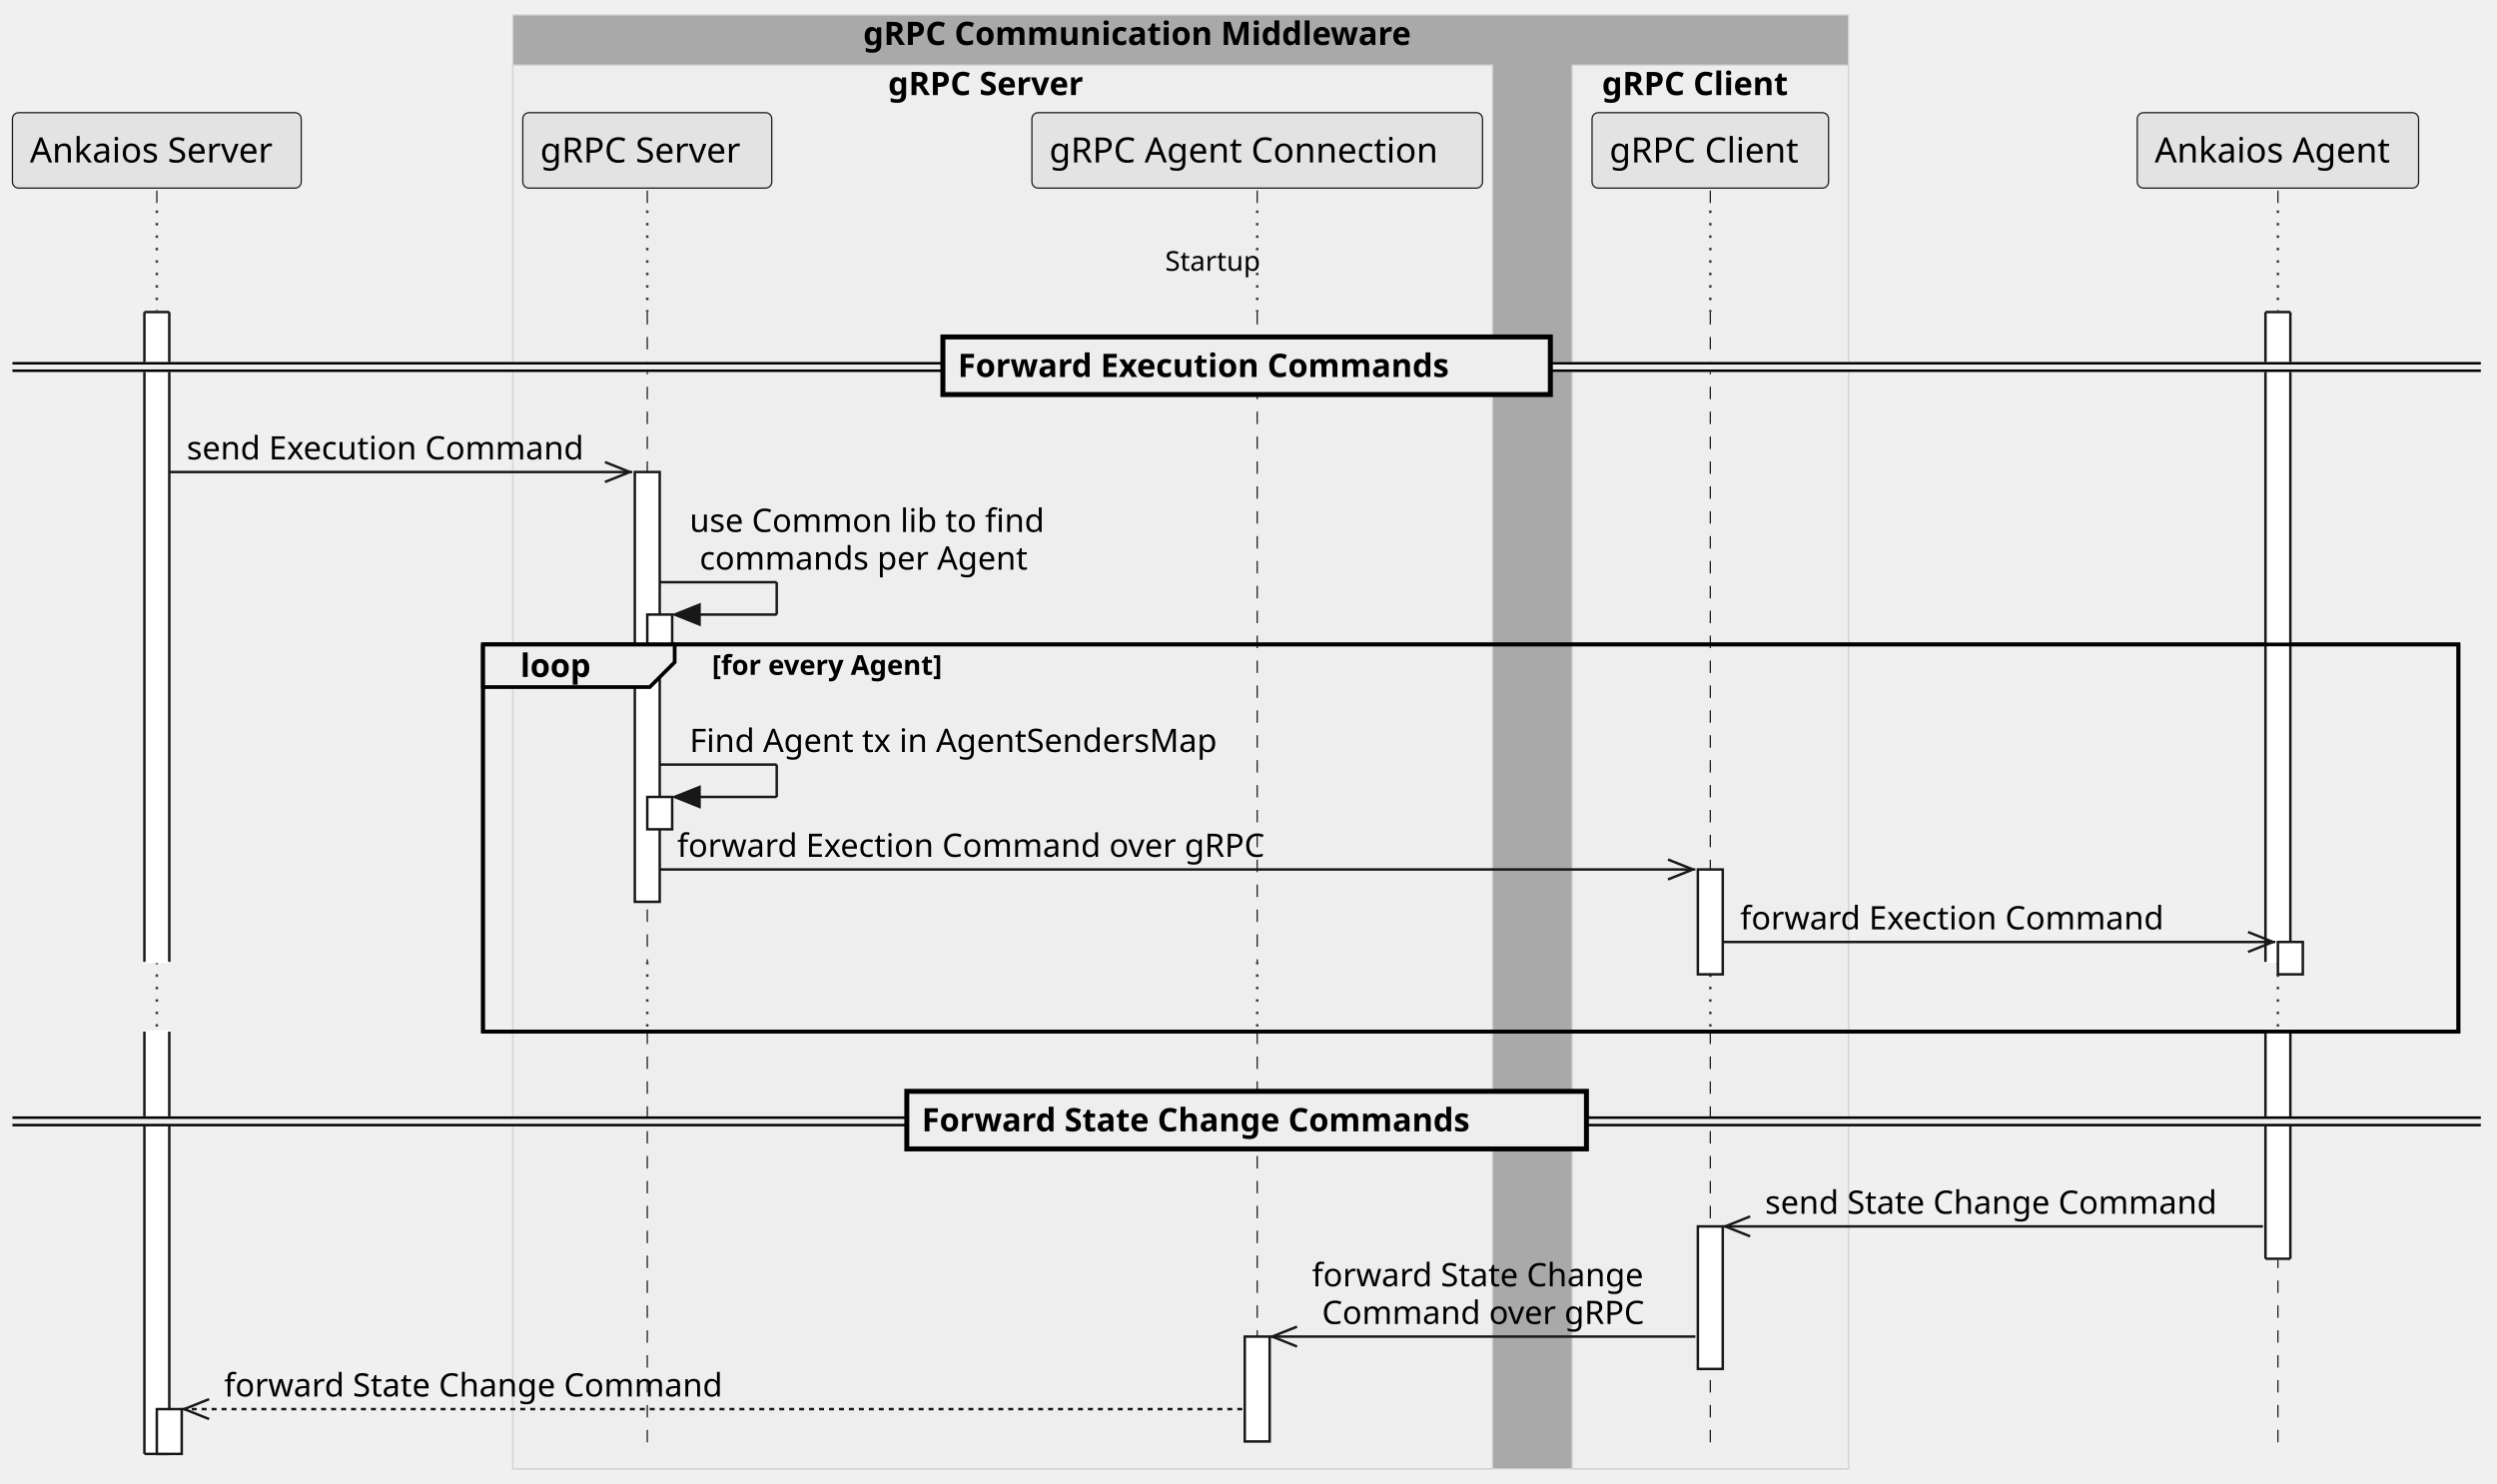
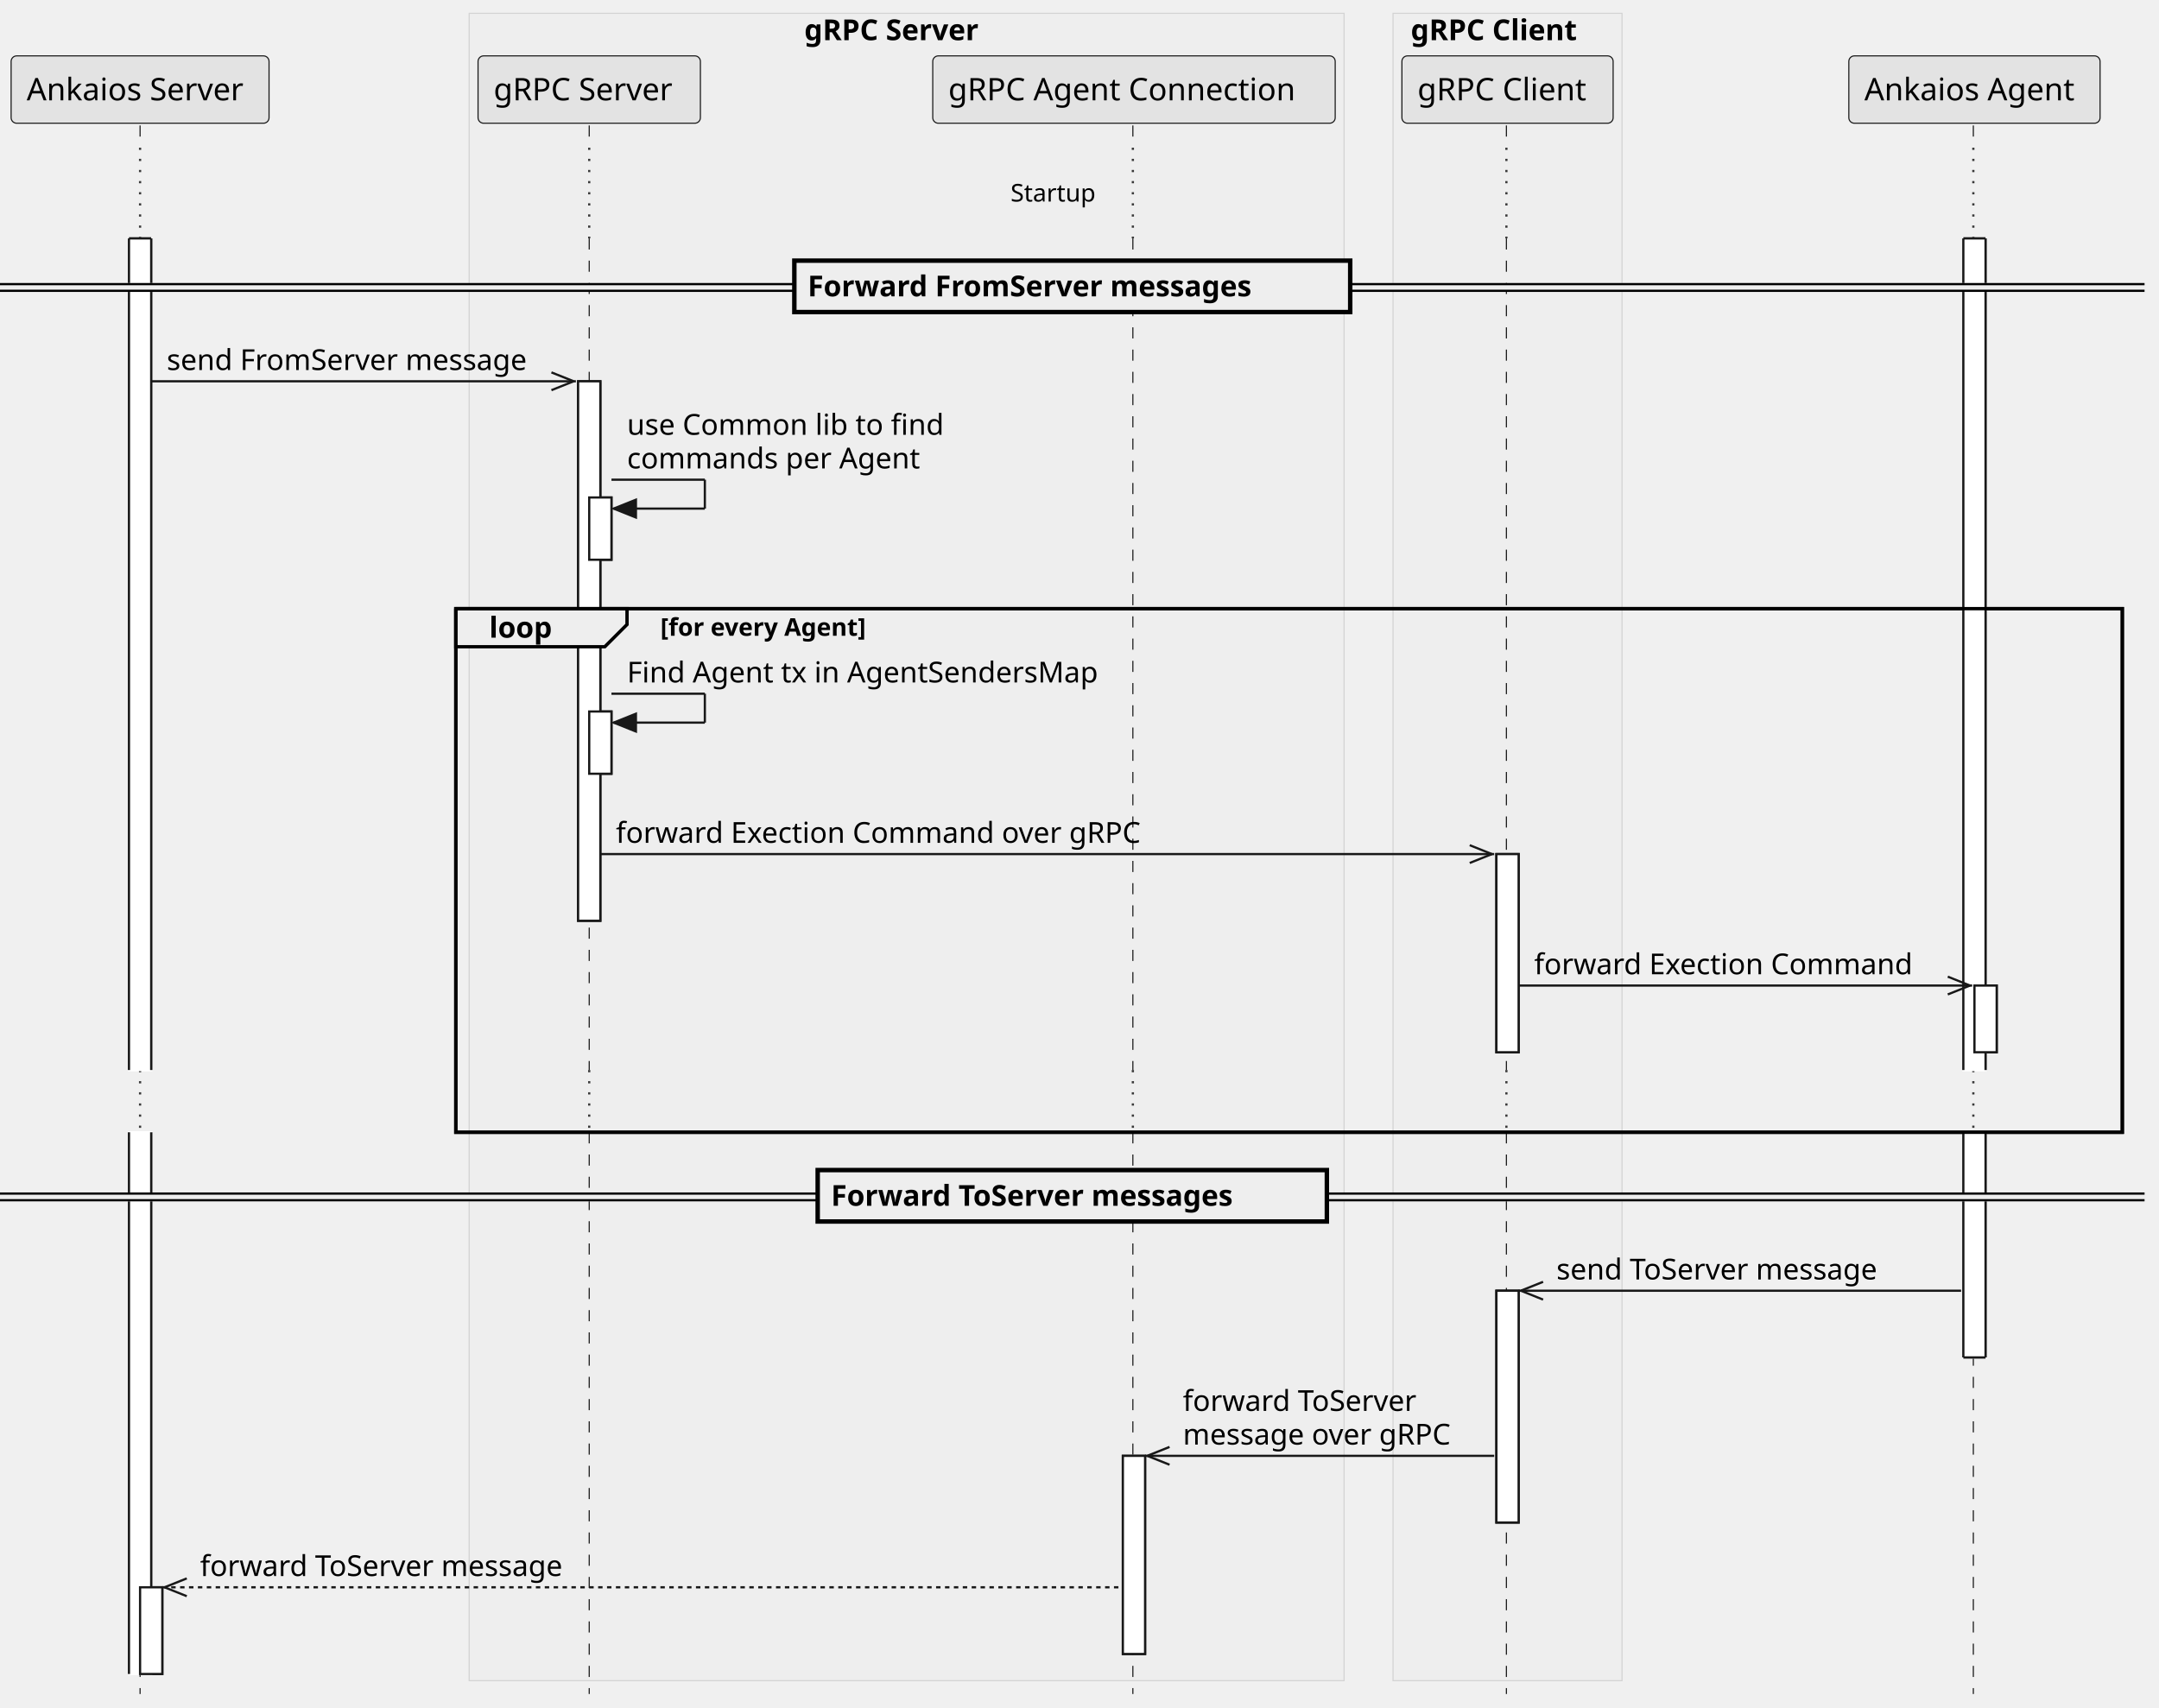
- <svg xmlns="http://www.w3.org/2000/svg" contentStyleType="text/css" height="596px" preserveAspectRatio="none" style="width:1003px;height:596px;background:#FFFFFF;" version="1.1" viewBox="0 0 1003 596" width="1003px" zoomAndPan="magnify">
+ <svg xmlns="http://www.w3.org/2000/svg" contentStyleType="text/css" height="768px" preserveAspectRatio="none" style="width:971px;height:768px;background:#FFFFFF;" version="1.1" viewBox="0 0 971 768" width="971px" zoomAndPan="magnify">
  <defs />
  <g>
-     <rect fill="#A9A9A9" height="584.094" style="stroke:#D3D3D3;stroke-width:0.5;" width="536.5" x="206" y="6" />
-     <text fill="#000000" font-family="sans-serif" font-size="13" font-weight="bold" lengthAdjust="spacing" textLength="250" x="346.75" y="18.067">gRPC Communication Middleware</text>
-     <rect fill="#EEEEEE" height="563.961" style="stroke:#D3D3D3;stroke-width:0.5;" width="393.5" x="206" y="26.133" />
-     <text fill="#000000" font-family="sans-serif" font-size="13" font-weight="bold" lengthAdjust="spacing" textLength="92" x="356.75" y="38.2">gRPC Server</text>
-     <rect fill="#EEEEEE" height="563.961" style="stroke:#D3D3D3;stroke-width:0.5;" width="111" x="631.5" y="26.133" />
-     <text fill="#000000" font-family="sans-serif" font-size="13" font-weight="bold" lengthAdjust="spacing" textLength="87" x="643.5" y="38.2">gRPC Client</text>
-     <rect fill="none" height="155.531" style="stroke:#000000;stroke-width:1.5;" width="793.5" x="194" y="258.898" />
-     <line style="stroke:#181818;stroke-width:0.5;stroke-dasharray:5.0,5.0;" x1="63" x2="63" y1="76.562" y2="84.562" />
-     <line style="stroke:#383838;stroke-width:1.0;stroke-dasharray:1.0,4.0;" x1="63" x2="63" y1="84.562" y2="125.367" />
-     <line style="stroke:#181818;stroke-width:0.5;stroke-dasharray:5.0,5.0;" x1="63" x2="63" y1="125.367" y2="386.43" />
-     <line style="stroke:#383838;stroke-width:1.0;stroke-dasharray:1.0,4.0;" x1="63" x2="63" y1="386.43" y2="414.43" />
-     <line style="stroke:#181818;stroke-width:0.5;stroke-dasharray:5.0,5.0;" x1="63" x2="63" y1="414.43" y2="584.094" />
-     <rect fill="#FFFFFF" height="261.062" style="stroke:#FFFFFF;stroke-width:1.0;" width="10" x="58" y="125.367" />
-     <line style="stroke:#181818;stroke-width:1.0;" x1="58" x2="58" y1="125.367" y2="386.43" />
-     <line style="stroke:#181818;stroke-width:1.0;" x1="68" x2="68" y1="125.367" y2="386.43" />
-     <line style="stroke:#181818;stroke-width:1.0;" x1="58" x2="68" y1="125.367" y2="125.367" />
-     <rect fill="#FFFFFF" height="169.664" style="stroke:#FFFFFF;stroke-width:1.0;" width="10" x="58" y="414.43" />
-     <line style="stroke:#181818;stroke-width:1.0;" x1="58" x2="58" y1="414.43" y2="584.094" />
-     <line style="stroke:#181818;stroke-width:1.0;" x1="68" x2="68" y1="414.43" y2="584.094" />
-     <line style="stroke:#181818;stroke-width:1.0;" x1="58" x2="68" y1="584.094" y2="584.094" />
-     <rect fill="#FFFFFF" height="18" style="stroke:#181818;stroke-width:1.0;" width="10" x="63" y="566.094" />
-     <line style="stroke:#181818;stroke-width:0.5;stroke-dasharray:5.0,5.0;" x1="260" x2="260" y1="76.562" y2="84.562" />
-     <line style="stroke:#383838;stroke-width:1.0;stroke-dasharray:1.0,4.0;" x1="260" x2="260" y1="84.562" y2="125.367" />
-     <line style="stroke:#181818;stroke-width:0.5;stroke-dasharray:5.0,5.0;" x1="260" x2="260" y1="125.367" y2="386.43" />
-     <line style="stroke:#383838;stroke-width:1.0;stroke-dasharray:1.0,4.0;" x1="260" x2="260" y1="386.43" y2="414.43" />
-     <line style="stroke:#181818;stroke-width:0.5;stroke-dasharray:5.0,5.0;" x1="260" x2="260" y1="414.43" y2="584.094" />
-     <rect fill="#FFFFFF" height="172.664" style="stroke:#181818;stroke-width:1.0;" width="10" x="255" y="189.633" />
-     <rect fill="#FFFFFF" height="13" style="stroke:#181818;stroke-width:1.0;" width="10" x="260" y="246.898" />
-     <rect fill="#FFFFFF" height="13" style="stroke:#181818;stroke-width:1.0;" width="10" x="260" y="320.164" />
-     <line style="stroke:#181818;stroke-width:0.5;stroke-dasharray:5.0,5.0;" x1="505" x2="505" y1="76.562" y2="84.562" />
-     <line style="stroke:#383838;stroke-width:1.0;stroke-dasharray:1.0,4.0;" x1="505" x2="505" y1="84.562" y2="125.367" />
-     <line style="stroke:#181818;stroke-width:0.5;stroke-dasharray:5.0,5.0;" x1="505" x2="505" y1="125.367" y2="386.43" />
-     <line style="stroke:#383838;stroke-width:1.0;stroke-dasharray:1.0,4.0;" x1="505" x2="505" y1="386.43" y2="414.43" />
-     <line style="stroke:#181818;stroke-width:0.5;stroke-dasharray:5.0,5.0;" x1="505" x2="505" y1="414.43" y2="584.094" />
-     <rect fill="#FFFFFF" height="42.133" style="stroke:#181818;stroke-width:1.0;" width="10" x="500" y="536.961" />
-     <line style="stroke:#181818;stroke-width:0.5;stroke-dasharray:5.0,5.0;" x1="687" x2="687" y1="76.562" y2="84.562" />
-     <line style="stroke:#383838;stroke-width:1.0;stroke-dasharray:1.0,4.0;" x1="687" x2="687" y1="84.562" y2="125.367" />
-     <line style="stroke:#181818;stroke-width:0.5;stroke-dasharray:5.0,5.0;" x1="687" x2="687" y1="125.367" y2="386.43" />
-     <line style="stroke:#383838;stroke-width:1.0;stroke-dasharray:1.0,4.0;" x1="687" x2="687" y1="386.43" y2="414.43" />
-     <line style="stroke:#181818;stroke-width:0.5;stroke-dasharray:5.0,5.0;" x1="687" x2="687" y1="414.43" y2="584.094" />
-     <rect fill="#FFFFFF" height="42.133" style="stroke:#181818;stroke-width:1.0;" width="10" x="682" y="349.297" />
-     <rect fill="#FFFFFF" height="57.266" style="stroke:#181818;stroke-width:1.0;" width="10" x="682" y="492.695" />
-     <line style="stroke:#181818;stroke-width:0.5;stroke-dasharray:5.0,5.0;" x1="915" x2="915" y1="76.562" y2="84.562" />
-     <line style="stroke:#383838;stroke-width:1.0;stroke-dasharray:1.0,4.0;" x1="915" x2="915" y1="84.562" y2="125.367" />
-     <line style="stroke:#181818;stroke-width:0.5;stroke-dasharray:5.0,5.0;" x1="915" x2="915" y1="125.367" y2="386.43" />
-     <line style="stroke:#383838;stroke-width:1.0;stroke-dasharray:1.0,4.0;" x1="915" x2="915" y1="386.43" y2="414.43" />
-     <line style="stroke:#181818;stroke-width:0.5;stroke-dasharray:5.0,5.0;" x1="915" x2="915" y1="414.43" y2="584.094" />
-     <rect fill="#FFFFFF" height="261.062" style="stroke:#FFFFFF;stroke-width:1.0;" width="10" x="910" y="125.367" />
-     <line style="stroke:#181818;stroke-width:1.0;" x1="910" x2="910" y1="125.367" y2="386.43" />
-     <line style="stroke:#181818;stroke-width:1.0;" x1="920" x2="920" y1="125.367" y2="386.43" />
-     <line style="stroke:#181818;stroke-width:1.0;" x1="910" x2="920" y1="125.367" y2="125.367" />
-     <rect fill="#FFFFFF" height="91.266" style="stroke:#FFFFFF;stroke-width:1.0;" width="10" x="910" y="414.43" />
-     <line style="stroke:#181818;stroke-width:1.0;" x1="910" x2="910" y1="414.43" y2="505.695" />
-     <line style="stroke:#181818;stroke-width:1.0;" x1="920" x2="920" y1="414.43" y2="505.695" />
-     <line style="stroke:#181818;stroke-width:1.0;" x1="910" x2="920" y1="505.695" y2="505.695" />
-     <rect fill="#FFFFFF" height="13" style="stroke:#181818;stroke-width:1.0;" width="10" x="915" y="378.43" />
-     <rect fill="#E3E3E3" height="30.297" rx="2.5" ry="2.5" style="stroke:#181818;stroke-width:0.5;" width="116" x="5" y="45.266" />
-     <text fill="#000000" font-family="sans-serif" font-size="14" lengthAdjust="spacing" textLength="102" x="12" y="65.261">Ankaios Server</text>
-     <rect fill="#E3E3E3" height="30.297" rx="2.5" ry="2.5" style="stroke:#181818;stroke-width:0.5;" width="100" x="210" y="45.266" />
-     <text fill="#000000" font-family="sans-serif" font-size="14" lengthAdjust="spacing" textLength="86" x="217" y="65.261">gRPC Server</text>
-     <rect fill="#E3E3E3" height="30.297" rx="2.5" ry="2.5" style="stroke:#181818;stroke-width:0.5;" width="181" x="414.5" y="45.266" />
-     <text fill="#000000" font-family="sans-serif" font-size="14" lengthAdjust="spacing" textLength="167" x="421.5" y="65.261">gRPC Agent Connection</text>
-     <rect fill="#E3E3E3" height="30.297" rx="2.5" ry="2.5" style="stroke:#181818;stroke-width:0.5;" width="95" x="639.5" y="45.266" />
-     <text fill="#000000" font-family="sans-serif" font-size="14" lengthAdjust="spacing" textLength="81" x="646.5" y="65.261">gRPC Client</text>
-     <rect fill="#E3E3E3" height="30.297" rx="2.5" ry="2.5" style="stroke:#181818;stroke-width:0.5;" width="113" x="858.5" y="45.266" />
-     <text fill="#000000" font-family="sans-serif" font-size="14" lengthAdjust="spacing" textLength="99" x="865.5" y="65.261">Ankaios Agent</text>
-     <text fill="#000000" font-family="sans-serif" font-size="11" lengthAdjust="spacing" textLength="42" x="468" y="108.773">Startup</text>
-     <rect fill="#EEEEEE" height="3" style="stroke:#EEEEEE;stroke-width:1.0;" width="991.5" x="5" y="145.934" />
-     <line style="stroke:#000000;stroke-width:1.0;" x1="5" x2="996.5" y1="145.934" y2="145.934" />
-     <line style="stroke:#000000;stroke-width:1.0;" x1="5" x2="996.5" y1="148.934" y2="148.934" />
-     <rect fill="#EEEEEE" height="23.133" style="stroke:#000000;stroke-width:2.0;" width="244" x="378.75" y="135.367" />
-     <text fill="#000000" font-family="sans-serif" font-size="13" font-weight="bold" lengthAdjust="spacing" textLength="225" x="384.75" y="151.434">Forward Execution Commands</text>
-     <line style="stroke:#181818;stroke-width:1.0;" x1="253" x2="243" y1="189.633" y2="185.633" />
-     <line style="stroke:#181818;stroke-width:1.0;" x1="253" x2="243" y1="189.633" y2="193.633" />
-     <line style="stroke:#181818;stroke-width:1.0;" x1="68" x2="254" y1="189.633" y2="189.633" />
-     <text fill="#000000" font-family="sans-serif" font-size="13" lengthAdjust="spacing" textLength="168" x="75" y="184.567">send Execution Command</text>
-     <line style="stroke:#181818;stroke-width:1.0;" x1="265" x2="312" y1="233.898" y2="233.898" />
-     <line style="stroke:#181818;stroke-width:1.0;" x1="312" x2="312" y1="233.898" y2="246.898" />
-     <line style="stroke:#181818;stroke-width:1.0;" x1="271" x2="312" y1="246.898" y2="246.898" />
-     <polygon fill="#181818" points="281,242.898,271,246.898,281,250.898" style="stroke:#181818;stroke-width:1.0;" />
-     <text fill="#000000" font-family="sans-serif" font-size="13" lengthAdjust="spacing" textLength="148" x="277" y="213.7">use Common lib to find</text>
-     <text fill="#000000" font-family="sans-serif" font-size="13" lengthAdjust="spacing" textLength="139" x="281" y="228.833">commands per Agent</text>
-     <path d="M194,258.898 L271,258.898 L271,266.031 L261,276.031 L194,276.031 L194,258.898 " fill="#EEEEEE" style="stroke:#000000;stroke-width:1.5;" />
-     <rect fill="none" height="155.531" style="stroke:#000000;stroke-width:1.5;" width="793.5" x="194" y="258.898" />
-     <text fill="#000000" font-family="sans-serif" font-size="13" font-weight="bold" lengthAdjust="spacing" textLength="32" x="209" y="271.965">loop</text>
-     <text fill="#000000" font-family="sans-serif" font-size="11" font-weight="bold" lengthAdjust="spacing" textLength="108" x="286" y="271.109">[for every Agent]</text>
-     <line style="stroke:#181818;stroke-width:1.0;" x1="265" x2="312" y1="307.164" y2="307.164" />
-     <line style="stroke:#181818;stroke-width:1.0;" x1="312" x2="312" y1="307.164" y2="320.164" />
-     <line style="stroke:#181818;stroke-width:1.0;" x1="271" x2="312" y1="320.164" y2="320.164" />
-     <polygon fill="#181818" points="281,316.164,271,320.164,281,324.164" style="stroke:#181818;stroke-width:1.0;" />
-     <text fill="#000000" font-family="sans-serif" font-size="13" lengthAdjust="spacing" textLength="221" x="277" y="302.098">Find Agent tx in AgentSendersMap</text>
-     <line style="stroke:#181818;stroke-width:1.0;" x1="680" x2="670" y1="349.297" y2="345.297" />
-     <line style="stroke:#181818;stroke-width:1.0;" x1="680" x2="670" y1="349.297" y2="353.297" />
-     <line style="stroke:#181818;stroke-width:1.0;" x1="265" x2="681" y1="349.297" y2="349.297" />
-     <text fill="#000000" font-family="sans-serif" font-size="13" lengthAdjust="spacing" textLength="245" x="272" y="344.231">forward Exection Command over gRPC</text>
-     <line style="stroke:#181818;stroke-width:1.0;" x1="913" x2="903" y1="378.43" y2="374.43" />
-     <line style="stroke:#181818;stroke-width:1.0;" x1="913" x2="903" y1="378.43" y2="382.43" />
-     <line style="stroke:#181818;stroke-width:1.0;" x1="692" x2="914" y1="378.43" y2="378.43" />
-     <text fill="#000000" font-family="sans-serif" font-size="13" lengthAdjust="spacing" textLength="176" x="699" y="373.364">forward Exection Command</text>
-     <rect fill="#EEEEEE" height="3" style="stroke:#EEEEEE;stroke-width:1.0;" width="991.5" x="5" y="448.996" />
-     <line style="stroke:#000000;stroke-width:1.0;" x1="5" x2="996.5" y1="448.996" y2="448.996" />
-     <line style="stroke:#000000;stroke-width:1.0;" x1="5" x2="996.5" y1="451.996" y2="451.996" />
-     <rect fill="#EEEEEE" height="23.133" style="stroke:#000000;stroke-width:2.0;" width="273" x="364.25" y="438.43" />
-     <text fill="#000000" font-family="sans-serif" font-size="13" font-weight="bold" lengthAdjust="spacing" textLength="254" x="370.25" y="454.497">Forward State Change Commands</text>
-     <line style="stroke:#181818;stroke-width:1.0;" x1="693" x2="703" y1="492.695" y2="488.695" />
-     <line style="stroke:#181818;stroke-width:1.0;" x1="693" x2="703" y1="492.695" y2="496.695" />
-     <line style="stroke:#181818;stroke-width:1.0;" x1="692" x2="909" y1="492.695" y2="492.695" />
-     <text fill="#000000" font-family="sans-serif" font-size="13" lengthAdjust="spacing" textLength="194" x="709" y="487.629">send State Change Command</text>
-     <line style="stroke:#181818;stroke-width:1.0;" x1="511" x2="521" y1="536.961" y2="532.961" />
-     <line style="stroke:#181818;stroke-width:1.0;" x1="511" x2="521" y1="536.961" y2="540.961" />
-     <line style="stroke:#181818;stroke-width:1.0;" x1="510" x2="681" y1="536.961" y2="536.961" />
-     <text fill="#000000" font-family="sans-serif" font-size="13" lengthAdjust="spacing" textLength="139" x="527" y="516.762">forward State Change</text>
-     <text fill="#000000" font-family="sans-serif" font-size="13" lengthAdjust="spacing" textLength="136" x="531" y="531.895">Command over gRPC</text>
-     <line style="stroke:#181818;stroke-width:1.0;" x1="74" x2="84" y1="566.094" y2="562.094" />
-     <line style="stroke:#181818;stroke-width:1.0;" x1="74" x2="84" y1="566.094" y2="570.094" />
-     <line style="stroke:#181818;stroke-width:1.0;stroke-dasharray:2.0,2.0;" x1="73" x2="499" y1="566.094" y2="566.094" />
-     <text fill="#000000" font-family="sans-serif" font-size="13" lengthAdjust="spacing" textLength="210" x="90" y="561.028">forward State Change Command</text>
+     <rect fill="#EEEEEE" height="749.961" style="stroke:#D3D3D3;stroke-width:0.5;" width="393.5" x="211" y="6" />
+     <text fill="#000000" font-family="sans-serif" font-size="13" font-weight="bold" lengthAdjust="spacing" textLength="92" x="361.75" y="18.067">gRPC Server</text>
+     <rect fill="#EEEEEE" height="749.961" style="stroke:#D3D3D3;stroke-width:0.5;" width="103" x="626.5" y="6" />
+     <text fill="#000000" font-family="sans-serif" font-size="13" font-weight="bold" lengthAdjust="spacing" textLength="87" x="634.5" y="18.067">gRPC Client</text>
+     <rect fill="#FFFFFF" height="374.062" style="stroke:#FFFFFF;stroke-width:1.0;" width="10" x="58" y="107.234" />
+     <line style="stroke:#181818;stroke-width:1.0;" x1="58" x2="58" y1="107.234" y2="481.297" />
+     <line style="stroke:#181818;stroke-width:1.0;" x1="68" x2="68" y1="107.234" y2="481.297" />
+     <line style="stroke:#181818;stroke-width:1.0;" x1="58" x2="68" y1="107.234" y2="107.234" />
+     <rect fill="#FFFFFF" height="243.664" style="stroke:#FFFFFF;stroke-width:1.0;" width="10" x="58" y="509.297" />
+     <line style="stroke:#181818;stroke-width:1.0;" x1="58" x2="58" y1="509.297" y2="752.961" />
+     <line style="stroke:#181818;stroke-width:1.0;" x1="68" x2="68" y1="509.297" y2="752.961" />
+     <rect fill="#FFFFFF" height="39" style="stroke:#181818;stroke-width:1.0;" width="10" x="63" y="713.961" />
+     <rect fill="#FFFFFF" height="242.664" style="stroke:#181818;stroke-width:1.0;" width="10" x="260" y="171.5" />
+     <rect fill="#FFFFFF" height="28" style="stroke:#181818;stroke-width:1.0;" width="10" x="265" y="223.766" />
+     <rect fill="#FFFFFF" height="28" style="stroke:#181818;stroke-width:1.0;" width="10" x="265" y="320.031" />
+     <rect fill="#FFFFFF" height="89.133" style="stroke:#181818;stroke-width:1.0;" width="10" x="505" y="654.828" />
+     <rect fill="#FFFFFF" height="89.133" style="stroke:#181818;stroke-width:1.0;" width="10" x="673" y="384.164" />
+     <rect fill="#FFFFFF" height="104.266" style="stroke:#181818;stroke-width:1.0;" width="10" x="673" y="580.562" />
+     <rect fill="#FFFFFF" height="374.062" style="stroke:#FFFFFF;stroke-width:1.0;" width="10" x="883" y="107.234" />
+     <line style="stroke:#181818;stroke-width:1.0;" x1="883" x2="883" y1="107.234" y2="481.297" />
+     <line style="stroke:#181818;stroke-width:1.0;" x1="893" x2="893" y1="107.234" y2="481.297" />
+     <line style="stroke:#181818;stroke-width:1.0;" x1="883" x2="893" y1="107.234" y2="107.234" />
+     <rect fill="#FFFFFF" height="101.266" style="stroke:#FFFFFF;stroke-width:1.0;" width="10" x="883" y="509.297" />
+     <line style="stroke:#181818;stroke-width:1.0;" x1="883" x2="883" y1="509.297" y2="610.562" />
+     <line style="stroke:#181818;stroke-width:1.0;" x1="893" x2="893" y1="509.297" y2="610.562" />
+     <line style="stroke:#181818;stroke-width:1.0;" x1="883" x2="893" y1="610.562" y2="610.562" />
+     <rect fill="#FFFFFF" height="30" style="stroke:#181818;stroke-width:1.0;" width="10" x="888" y="443.297" />
+     <rect fill="none" height="235.531" style="stroke:#000000;stroke-width:1.5;" width="749.5" x="205" y="273.766" />
+     <line style="stroke:#181818;stroke-width:0.5;stroke-dasharray:5.0,5.0;" x1="63" x2="63" y1="56.43" y2="66.43" />
+     <line style="stroke:#383838;stroke-width:1.0;stroke-dasharray:1.0,4.0;" x1="63" x2="63" y1="66.43" y2="107.234" />
+     <line style="stroke:#181818;stroke-width:0.5;stroke-dasharray:5.0,5.0;" x1="63" x2="63" y1="107.234" y2="481.297" />
+     <line style="stroke:#383838;stroke-width:1.0;stroke-dasharray:1.0,4.0;" x1="63" x2="63" y1="481.297" y2="509.297" />
+     <line style="stroke:#181818;stroke-width:0.5;stroke-dasharray:5.0,5.0;" x1="63" x2="63" y1="509.297" y2="761.961" />
+     <line style="stroke:#181818;stroke-width:0.5;stroke-dasharray:5.0,5.0;" x1="265" x2="265" y1="56.43" y2="66.43" />
+     <line style="stroke:#383838;stroke-width:1.0;stroke-dasharray:1.0,4.0;" x1="265" x2="265" y1="66.43" y2="107.234" />
+     <line style="stroke:#181818;stroke-width:0.5;stroke-dasharray:5.0,5.0;" x1="265" x2="265" y1="107.234" y2="481.297" />
+     <line style="stroke:#383838;stroke-width:1.0;stroke-dasharray:1.0,4.0;" x1="265" x2="265" y1="481.297" y2="509.297" />
+     <line style="stroke:#181818;stroke-width:0.5;stroke-dasharray:5.0,5.0;" x1="265" x2="265" y1="509.297" y2="761.961" />
+     <line style="stroke:#181818;stroke-width:0.5;stroke-dasharray:5.0,5.0;" x1="509.5" x2="509.5" y1="56.43" y2="66.43" />
+     <line style="stroke:#383838;stroke-width:1.0;stroke-dasharray:1.0,4.0;" x1="509.5" x2="509.5" y1="66.43" y2="107.234" />
+     <line style="stroke:#181818;stroke-width:0.5;stroke-dasharray:5.0,5.0;" x1="509.5" x2="509.5" y1="107.234" y2="481.297" />
+     <line style="stroke:#383838;stroke-width:1.0;stroke-dasharray:1.0,4.0;" x1="509.5" x2="509.5" y1="481.297" y2="509.297" />
+     <line style="stroke:#181818;stroke-width:0.5;stroke-dasharray:5.0,5.0;" x1="509.5" x2="509.5" y1="509.297" y2="761.961" />
+     <line style="stroke:#181818;stroke-width:0.5;stroke-dasharray:5.0,5.0;" x1="677.5" x2="677.5" y1="56.43" y2="66.43" />
+     <line style="stroke:#383838;stroke-width:1.0;stroke-dasharray:1.0,4.0;" x1="677.5" x2="677.5" y1="66.43" y2="107.234" />
+     <line style="stroke:#181818;stroke-width:0.5;stroke-dasharray:5.0,5.0;" x1="677.5" x2="677.5" y1="107.234" y2="481.297" />
+     <line style="stroke:#383838;stroke-width:1.0;stroke-dasharray:1.0,4.0;" x1="677.5" x2="677.5" y1="481.297" y2="509.297" />
+     <line style="stroke:#181818;stroke-width:0.5;stroke-dasharray:5.0,5.0;" x1="677.5" x2="677.5" y1="509.297" y2="761.961" />
+     <line style="stroke:#181818;stroke-width:0.5;stroke-dasharray:5.0,5.0;" x1="887.5" x2="887.5" y1="56.43" y2="66.43" />
+     <line style="stroke:#383838;stroke-width:1.0;stroke-dasharray:1.0,4.0;" x1="887.5" x2="887.5" y1="66.43" y2="107.234" />
+     <line style="stroke:#181818;stroke-width:0.5;stroke-dasharray:5.0,5.0;" x1="887.5" x2="887.5" y1="107.234" y2="481.297" />
+     <line style="stroke:#383838;stroke-width:1.0;stroke-dasharray:1.0,4.0;" x1="887.5" x2="887.5" y1="481.297" y2="509.297" />
+     <line style="stroke:#181818;stroke-width:0.5;stroke-dasharray:5.0,5.0;" x1="887.5" x2="887.5" y1="509.297" y2="761.961" />
+     <rect fill="#E3E3E3" height="30.297" rx="2.5" ry="2.5" style="stroke:#181818;stroke-width:0.5;" width="116" x="5" y="25.133" />
+     <text fill="#000000" font-family="sans-serif" font-size="14" lengthAdjust="spacing" textLength="102" x="12" y="45.128">Ankaios Server</text>
+     <rect fill="#E3E3E3" height="30.297" rx="2.5" ry="2.5" style="stroke:#181818;stroke-width:0.5;" width="100" x="215" y="25.133" />
+     <text fill="#000000" font-family="sans-serif" font-size="14" lengthAdjust="spacing" textLength="86" x="222" y="45.128">gRPC Server</text>
+     <rect fill="#E3E3E3" height="30.297" rx="2.5" ry="2.5" style="stroke:#181818;stroke-width:0.5;" width="181" x="419.5" y="25.133" />
+     <text fill="#000000" font-family="sans-serif" font-size="14" lengthAdjust="spacing" textLength="167" x="426.5" y="45.128">gRPC Agent Connection</text>
+     <rect fill="#E3E3E3" height="30.297" rx="2.5" ry="2.5" style="stroke:#181818;stroke-width:0.5;" width="95" x="630.5" y="25.133" />
+     <text fill="#000000" font-family="sans-serif" font-size="14" lengthAdjust="spacing" textLength="81" x="637.5" y="45.128">gRPC Client</text>
+     <rect fill="#E3E3E3" height="30.297" rx="2.5" ry="2.5" style="stroke:#181818;stroke-width:0.5;" width="113" x="831.5" y="25.133" />
+     <text fill="#000000" font-family="sans-serif" font-size="14" lengthAdjust="spacing" textLength="99" x="838.5" y="45.128">Ankaios Agent</text>
+     <rect fill="#FFFFFF" height="374.062" style="stroke:#FFFFFF;stroke-width:1.0;" width="10" x="58" y="107.234" />
+     <line style="stroke:#181818;stroke-width:1.0;" x1="58" x2="58" y1="107.234" y2="481.297" />
+     <line style="stroke:#181818;stroke-width:1.0;" x1="68" x2="68" y1="107.234" y2="481.297" />
+     <line style="stroke:#181818;stroke-width:1.0;" x1="58" x2="68" y1="107.234" y2="107.234" />
+     <rect fill="#FFFFFF" height="243.664" style="stroke:#FFFFFF;stroke-width:1.0;" width="10" x="58" y="509.297" />
+     <line style="stroke:#181818;stroke-width:1.0;" x1="58" x2="58" y1="509.297" y2="752.961" />
+     <line style="stroke:#181818;stroke-width:1.0;" x1="68" x2="68" y1="509.297" y2="752.961" />
+     <rect fill="#FFFFFF" height="39" style="stroke:#181818;stroke-width:1.0;" width="10" x="63" y="713.961" />
+     <rect fill="#FFFFFF" height="242.664" style="stroke:#181818;stroke-width:1.0;" width="10" x="260" y="171.5" />
+     <rect fill="#FFFFFF" height="28" style="stroke:#181818;stroke-width:1.0;" width="10" x="265" y="223.766" />
+     <rect fill="#FFFFFF" height="28" style="stroke:#181818;stroke-width:1.0;" width="10" x="265" y="320.031" />
+     <rect fill="#FFFFFF" height="89.133" style="stroke:#181818;stroke-width:1.0;" width="10" x="505" y="654.828" />
+     <rect fill="#FFFFFF" height="89.133" style="stroke:#181818;stroke-width:1.0;" width="10" x="673" y="384.164" />
+     <rect fill="#FFFFFF" height="104.266" style="stroke:#181818;stroke-width:1.0;" width="10" x="673" y="580.562" />
+     <rect fill="#FFFFFF" height="374.062" style="stroke:#FFFFFF;stroke-width:1.0;" width="10" x="883" y="107.234" />
+     <line style="stroke:#181818;stroke-width:1.0;" x1="883" x2="883" y1="107.234" y2="481.297" />
+     <line style="stroke:#181818;stroke-width:1.0;" x1="893" x2="893" y1="107.234" y2="481.297" />
+     <line style="stroke:#181818;stroke-width:1.0;" x1="883" x2="893" y1="107.234" y2="107.234" />
+     <rect fill="#FFFFFF" height="101.266" style="stroke:#FFFFFF;stroke-width:1.0;" width="10" x="883" y="509.297" />
+     <line style="stroke:#181818;stroke-width:1.0;" x1="883" x2="883" y1="509.297" y2="610.562" />
+     <line style="stroke:#181818;stroke-width:1.0;" x1="893" x2="893" y1="509.297" y2="610.562" />
+     <line style="stroke:#181818;stroke-width:1.0;" x1="883" x2="893" y1="610.562" y2="610.562" />
+     <rect fill="#FFFFFF" height="30" style="stroke:#181818;stroke-width:1.0;" width="10" x="888" y="443.297" />
+     <text fill="#000000" font-family="sans-serif" font-size="11" lengthAdjust="spacing" textLength="42" x="454.5" y="90.64">Startup</text>
+     <rect fill="#EEEEEE" height="3" style="stroke:#EEEEEE;stroke-width:1.0;" width="964.5" x="0" y="127.801" />
+     <line style="stroke:#000000;stroke-width:1.0;" x1="0" x2="964.5" y1="127.801" y2="127.801" />
+     <line style="stroke:#000000;stroke-width:1.0;" x1="0" x2="964.5" y1="130.801" y2="130.801" />
+     <rect fill="#EEEEEE" height="23.133" style="stroke:#000000;stroke-width:2.0;" width="250" x="357.25" y="117.234" />
+     <text fill="#000000" font-family="sans-serif" font-size="13" font-weight="bold" lengthAdjust="spacing" textLength="231" x="363.25" y="133.301">Forward FromServer messages</text>
+     <line style="stroke:#181818;stroke-width:1.0;" x1="258" x2="248" y1="171.5" y2="167.5" />
+     <line style="stroke:#181818;stroke-width:1.0;" x1="258" x2="248" y1="171.5" y2="175.5" />
+     <line style="stroke:#181818;stroke-width:1.0;" x1="68" x2="259" y1="171.5" y2="171.5" />
+     <text fill="#000000" font-family="sans-serif" font-size="13" lengthAdjust="spacing" textLength="173" x="75" y="166.434">send FromServer message</text>
+     <line style="stroke:#181818;stroke-width:1.0;" x1="275" x2="317" y1="215.766" y2="215.766" />
+     <line style="stroke:#181818;stroke-width:1.0;" x1="317" x2="317" y1="215.766" y2="228.766" />
+     <line style="stroke:#181818;stroke-width:1.0;" x1="276" x2="317" y1="228.766" y2="228.766" />
+     <polygon fill="#181818" points="286,224.766,276,228.766,286,232.766" style="stroke:#181818;stroke-width:1.0;" />
+     <text fill="#000000" font-family="sans-serif" font-size="13" lengthAdjust="spacing" textLength="148" x="282" y="195.567">use Common lib to find</text>
+     <text fill="#000000" font-family="sans-serif" font-size="13" lengthAdjust="spacing" textLength="139" x="282" y="210.7">commands per Agent</text>
+     <path d="M205,273.766 L282,273.766 L282,280.898 L272,290.898 L205,290.898 L205,273.766 " fill="#EEEEEE" style="stroke:#000000;stroke-width:1.5;" />
+     <rect fill="none" height="235.531" style="stroke:#000000;stroke-width:1.5;" width="749.5" x="205" y="273.766" />
+     <text fill="#000000" font-family="sans-serif" font-size="13" font-weight="bold" lengthAdjust="spacing" textLength="32" x="220" y="286.832">loop</text>
+     <text fill="#000000" font-family="sans-serif" font-size="11" font-weight="bold" lengthAdjust="spacing" textLength="108" x="297" y="285.976">[for every Agent]</text>
+     <line style="stroke:#181818;stroke-width:1.0;" x1="275" x2="317" y1="312.031" y2="312.031" />
+     <line style="stroke:#181818;stroke-width:1.0;" x1="317" x2="317" y1="312.031" y2="325.031" />
+     <line style="stroke:#181818;stroke-width:1.0;" x1="276" x2="317" y1="325.031" y2="325.031" />
+     <polygon fill="#181818" points="286,321.031,276,325.031,286,329.031" style="stroke:#181818;stroke-width:1.0;" />
+     <text fill="#000000" font-family="sans-serif" font-size="13" lengthAdjust="spacing" textLength="221" x="282" y="306.965">Find Agent tx in AgentSendersMap</text>
+     <line style="stroke:#181818;stroke-width:1.0;" x1="671" x2="661" y1="384.164" y2="380.164" />
+     <line style="stroke:#181818;stroke-width:1.0;" x1="671" x2="661" y1="384.164" y2="388.164" />
+     <line style="stroke:#181818;stroke-width:1.0;" x1="270" x2="672" y1="384.164" y2="384.164" />
+     <text fill="#000000" font-family="sans-serif" font-size="13" lengthAdjust="spacing" textLength="245" x="277" y="379.098">forward Exection Command over gRPC</text>
+     <line style="stroke:#181818;stroke-width:1.0;" x1="886" x2="876" y1="443.297" y2="439.297" />
+     <line style="stroke:#181818;stroke-width:1.0;" x1="886" x2="876" y1="443.297" y2="447.297" />
+     <line style="stroke:#181818;stroke-width:1.0;" x1="683" x2="887" y1="443.297" y2="443.297" />
+     <text fill="#000000" font-family="sans-serif" font-size="13" lengthAdjust="spacing" textLength="176" x="690" y="438.231">forward Exection Command</text>
+     <rect fill="#EEEEEE" height="3" style="stroke:#EEEEEE;stroke-width:1.0;" width="964.5" x="0" y="536.863" />
+     <line style="stroke:#000000;stroke-width:1.0;" x1="0" x2="964.5" y1="536.863" y2="536.863" />
+     <line style="stroke:#000000;stroke-width:1.0;" x1="0" x2="964.5" y1="539.863" y2="539.863" />
+     <rect fill="#EEEEEE" height="23.133" style="stroke:#000000;stroke-width:2.0;" width="229" x="367.75" y="526.297" />
+     <text fill="#000000" font-family="sans-serif" font-size="13" font-weight="bold" lengthAdjust="spacing" textLength="210" x="373.75" y="542.364">Forward ToServer messages</text>
+     <line style="stroke:#181818;stroke-width:1.0;" x1="684" x2="694" y1="580.562" y2="576.562" />
+     <line style="stroke:#181818;stroke-width:1.0;" x1="684" x2="694" y1="580.562" y2="584.562" />
+     <line style="stroke:#181818;stroke-width:1.0;" x1="683" x2="882" y1="580.562" y2="580.562" />
+     <text fill="#000000" font-family="sans-serif" font-size="13" lengthAdjust="spacing" textLength="155" x="700" y="575.497">send ToServer message</text>
+     <line style="stroke:#181818;stroke-width:1.0;" x1="516" x2="526" y1="654.828" y2="650.828" />
+     <line style="stroke:#181818;stroke-width:1.0;" x1="516" x2="526" y1="654.828" y2="658.828" />
+     <line style="stroke:#181818;stroke-width:1.0;" x1="515" x2="672" y1="654.828" y2="654.828" />
+     <text fill="#000000" font-family="sans-serif" font-size="13" lengthAdjust="spacing" textLength="108" x="532" y="634.629">forward ToServer</text>
+     <text fill="#000000" font-family="sans-serif" font-size="13" lengthAdjust="spacing" textLength="128" x="532" y="649.762">message over gRPC</text>
+     <line style="stroke:#181818;stroke-width:1.0;" x1="74" x2="84" y1="713.961" y2="709.961" />
+     <line style="stroke:#181818;stroke-width:1.0;" x1="74" x2="84" y1="713.961" y2="717.961" />
+     <line style="stroke:#181818;stroke-width:1.0;stroke-dasharray:2.0,2.0;" x1="73" x2="504" y1="713.961" y2="713.961" />
+     <text fill="#000000" font-family="sans-serif" font-size="13" lengthAdjust="spacing" textLength="171" x="90" y="708.895">forward ToServer message</text>
  </g>
</svg>
